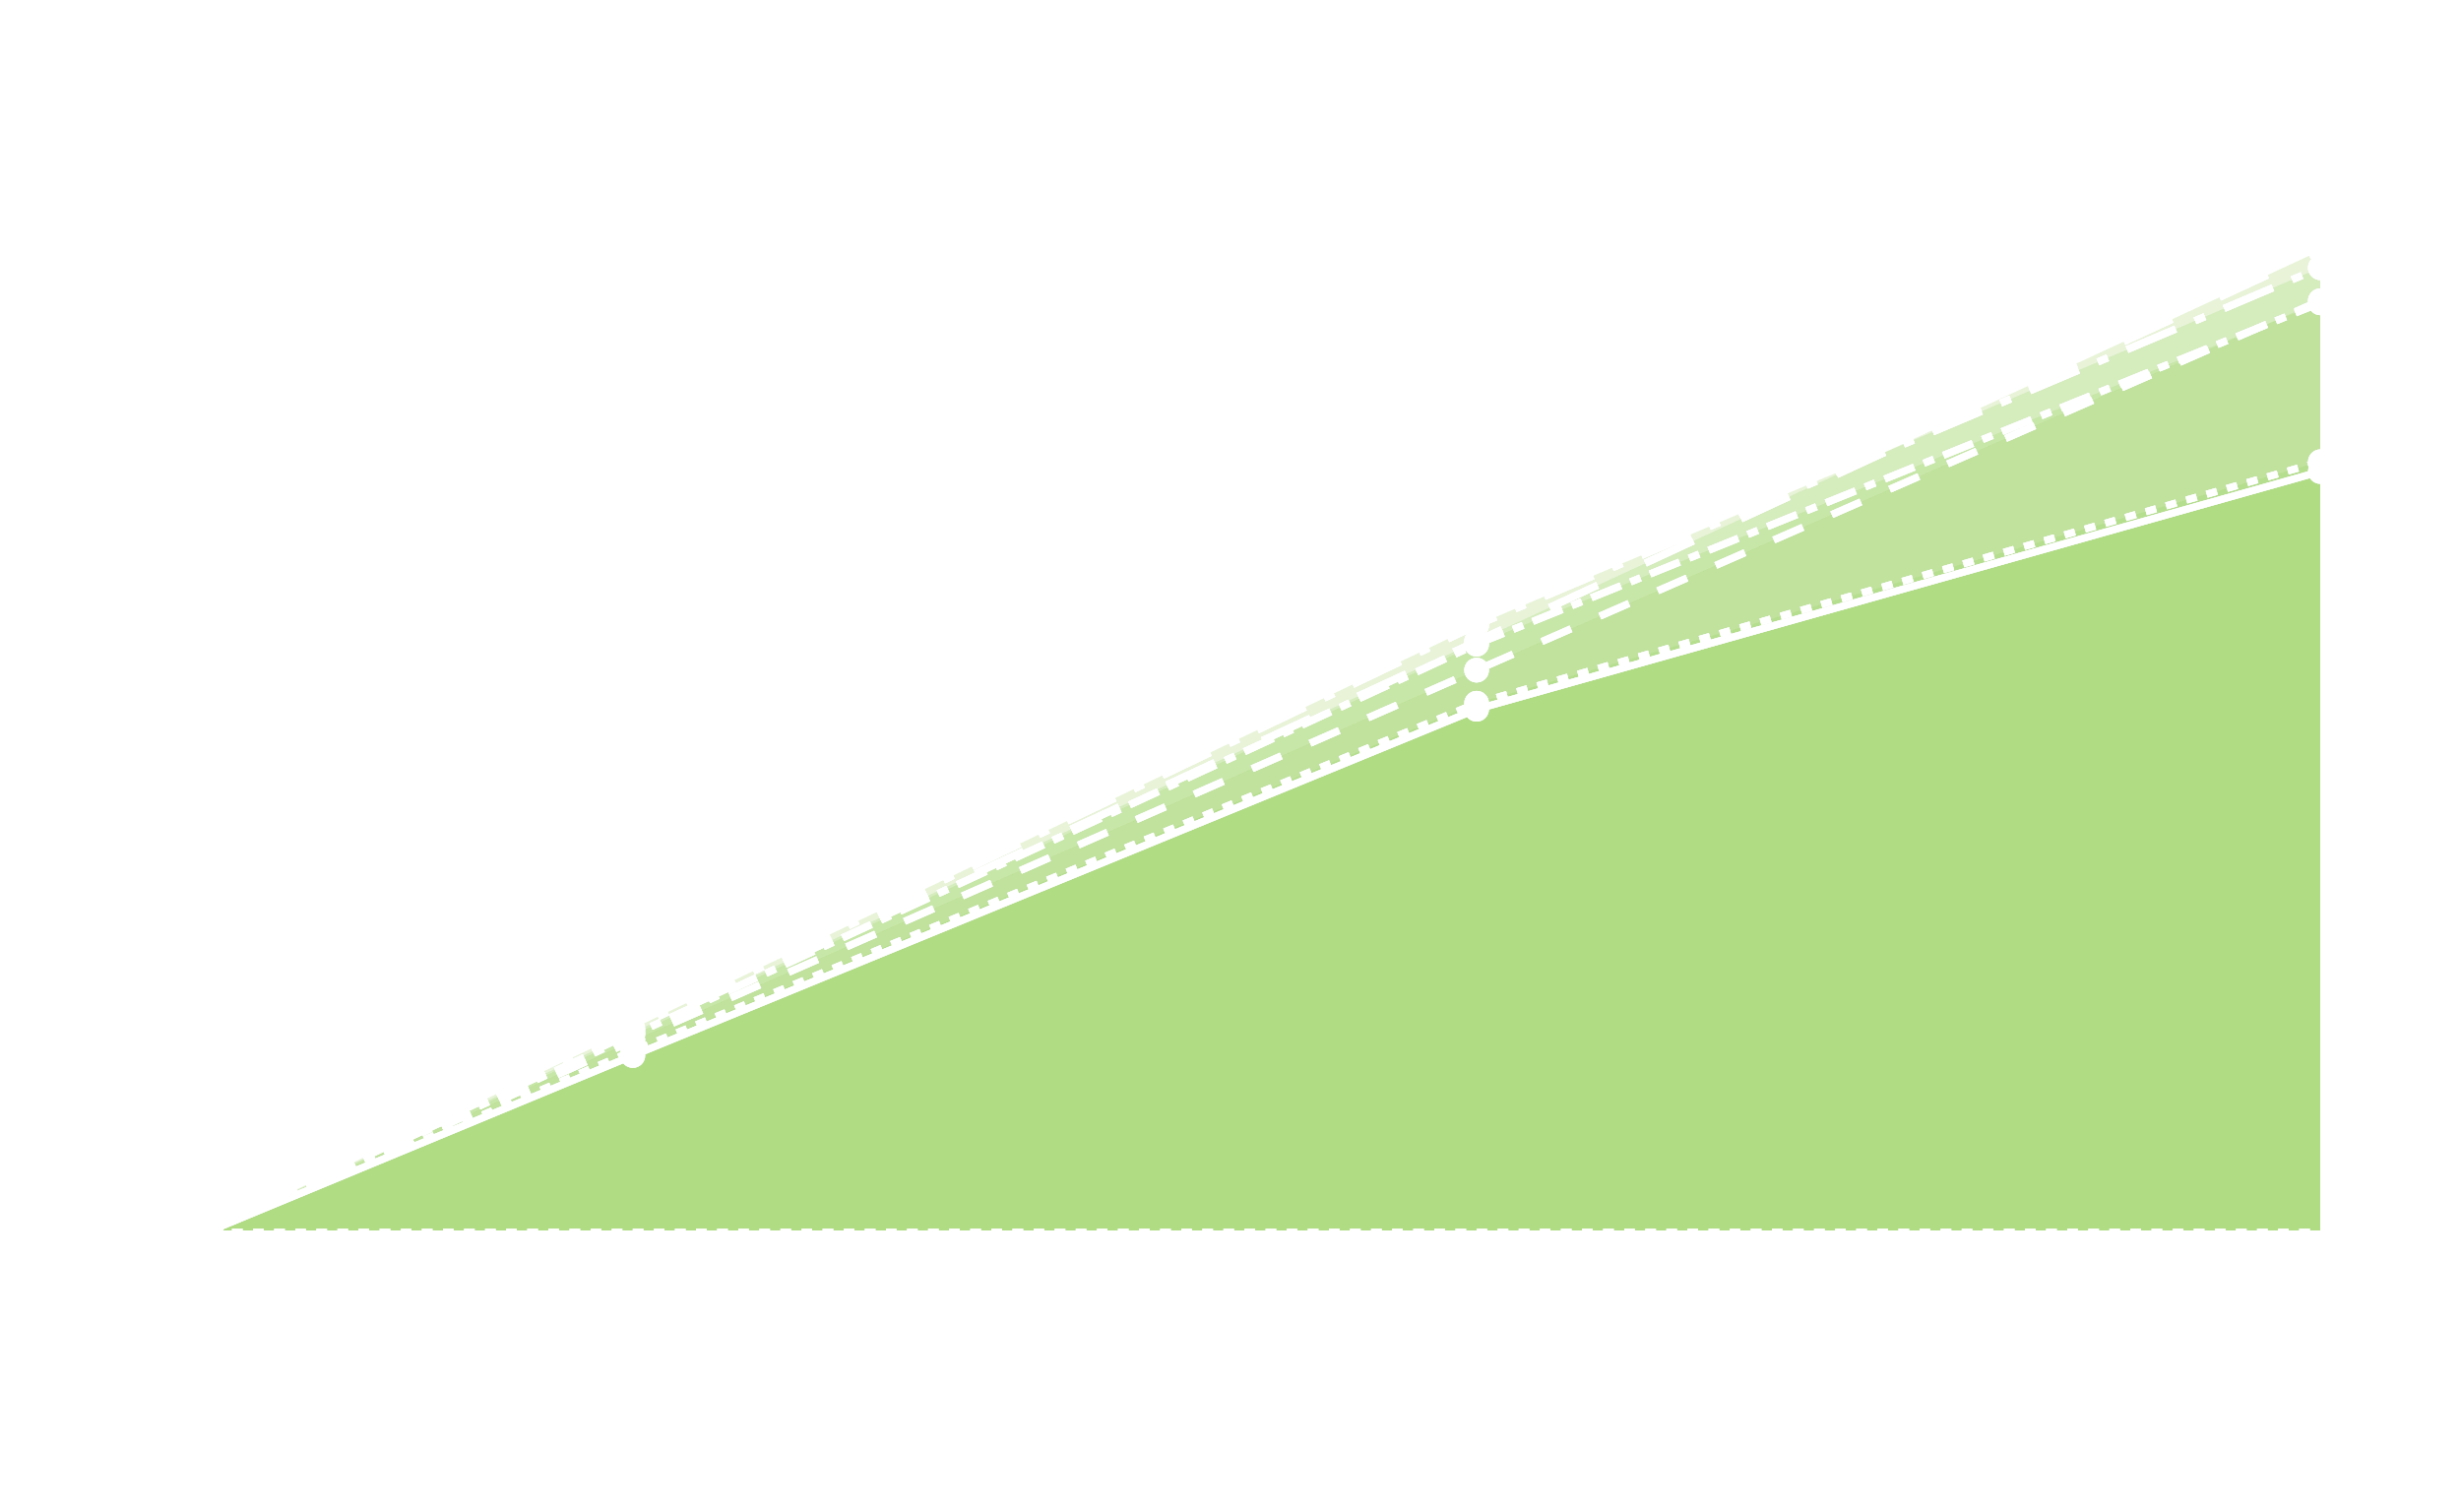
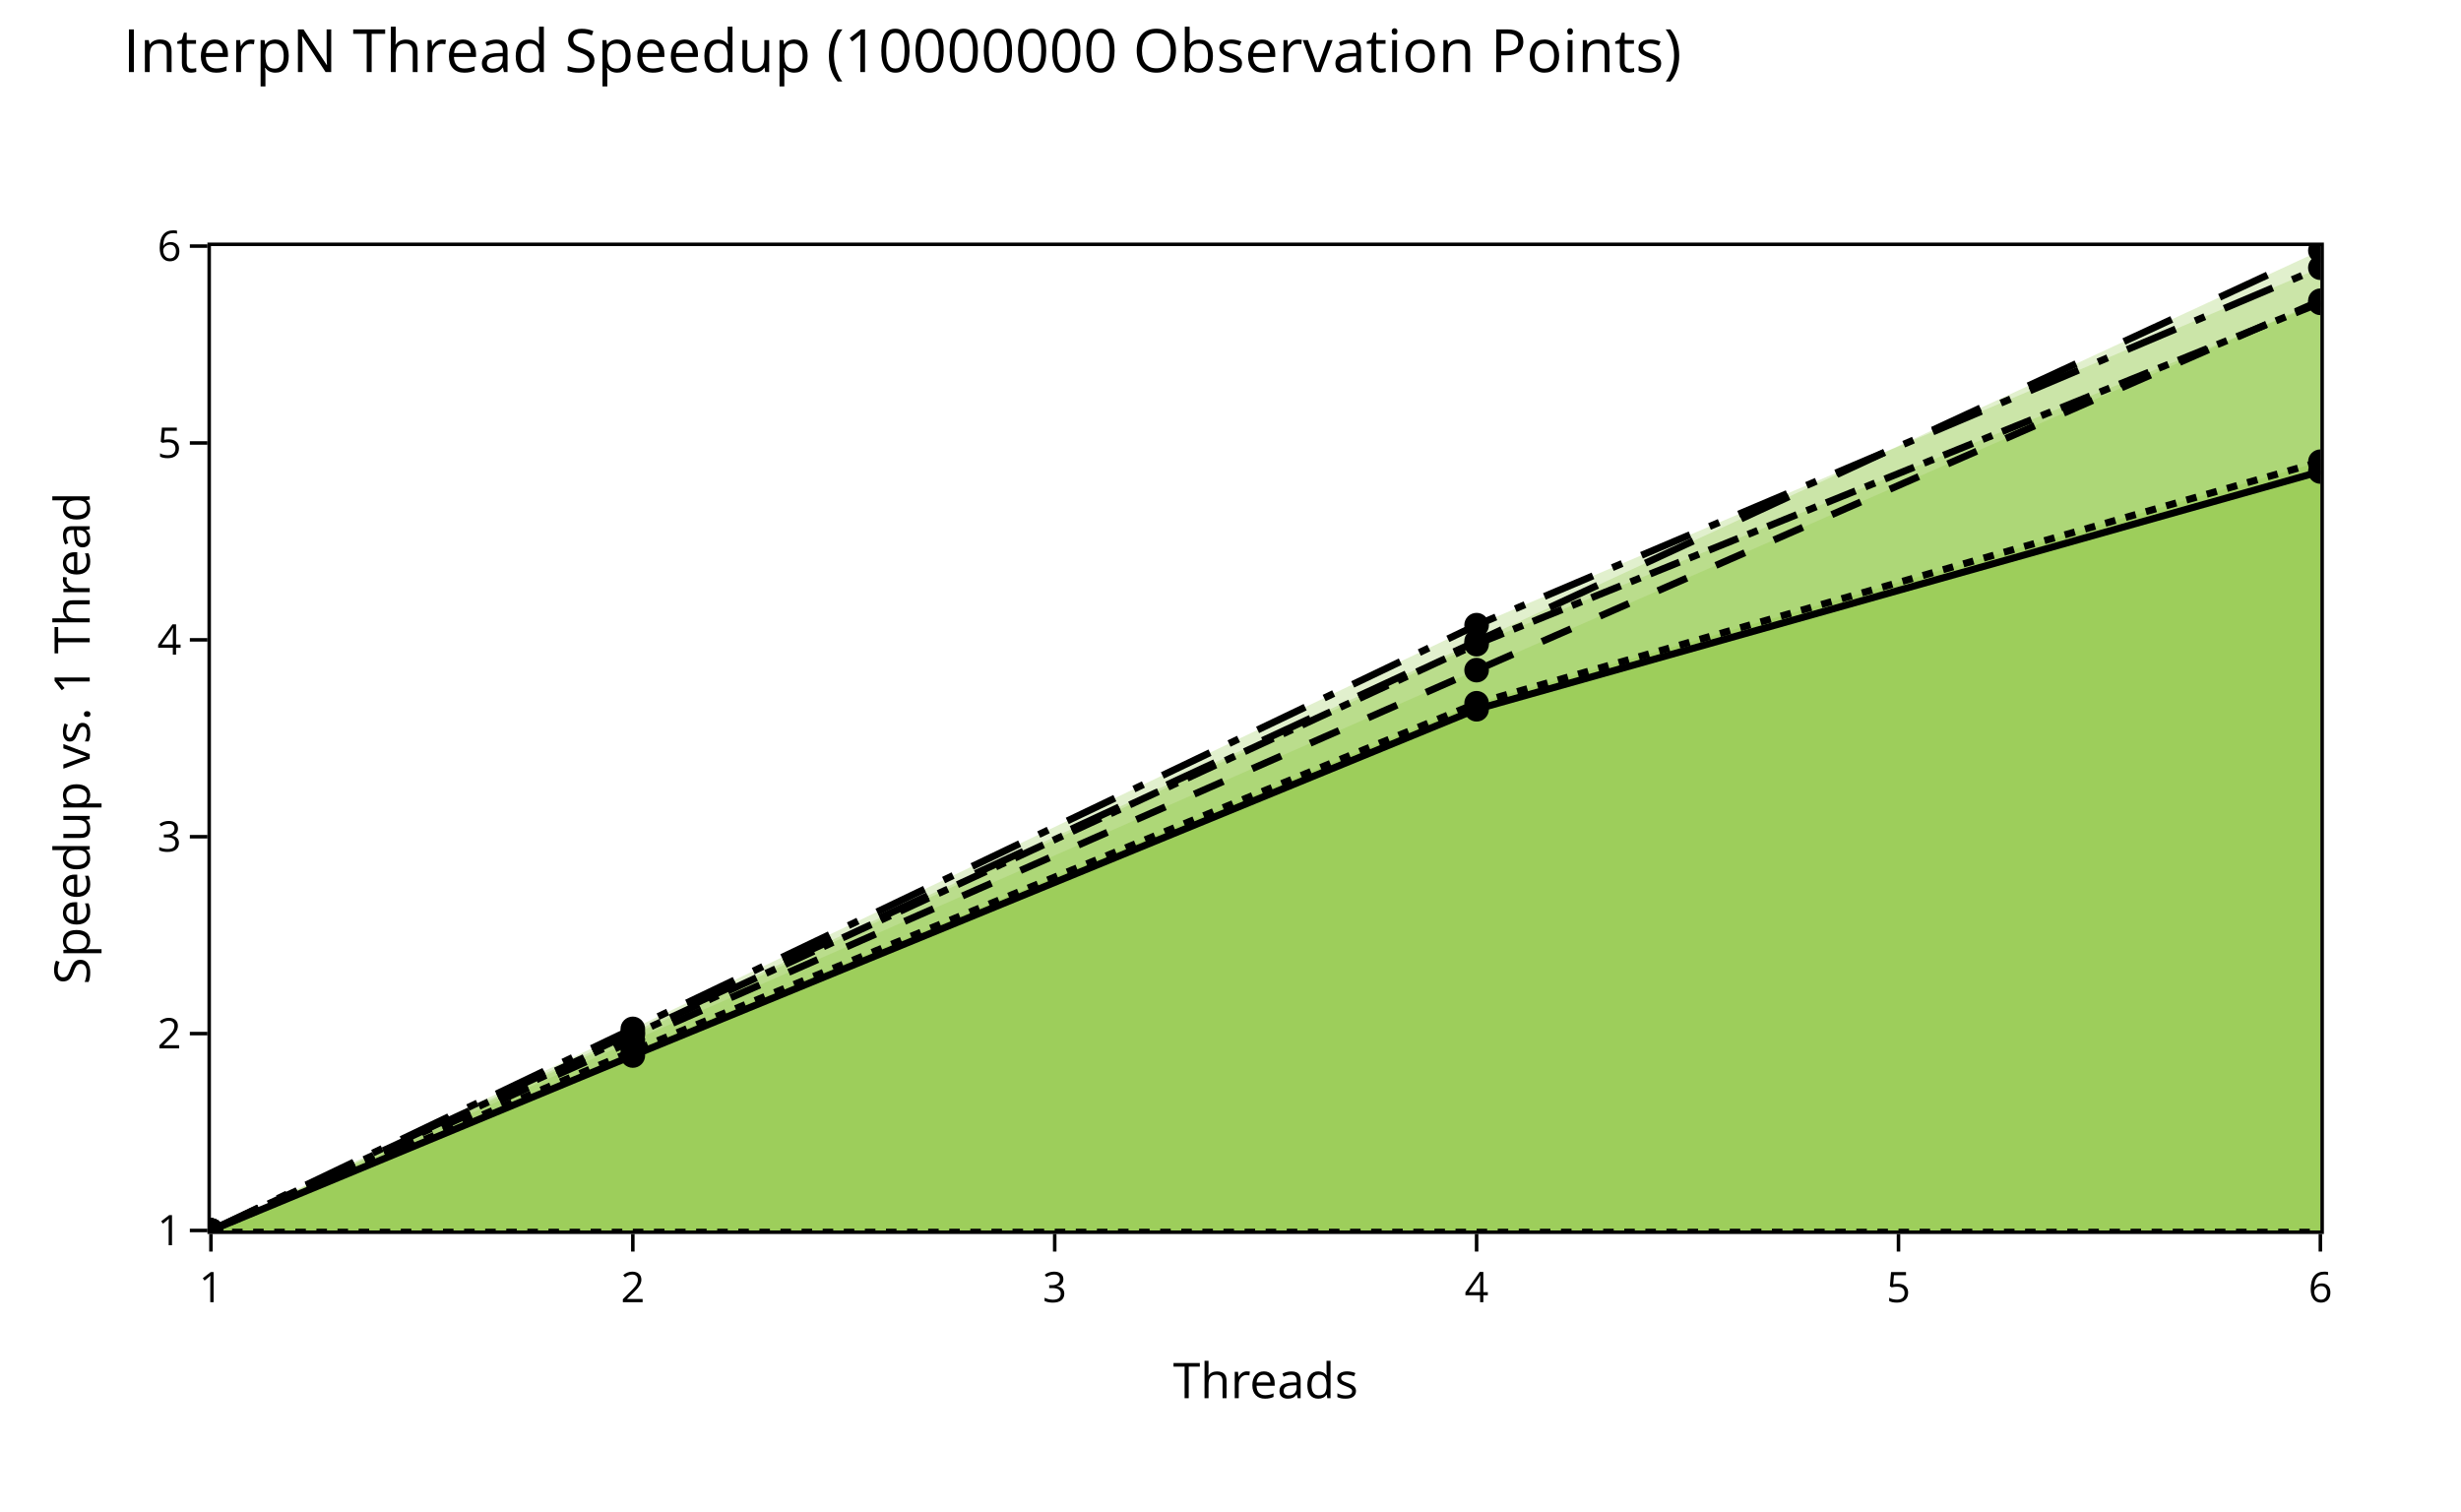
<svg xmlns="http://www.w3.org/2000/svg" class="main-svg" width="700" height="430" style="" viewBox="0 0 700 430">
  <defs>
-     <style type="text/css">
-           svg { filter: invert(100%) hue-rotate(180deg); background-color: transparent !important; }
-           image { filter: invert(100%) hue-rotate(180deg) saturate(1.25); }
-       </style>
-   </defs>
+ 
+ </defs>
  <rect x="0" y="0" width="700" height="430" style="fill: rgb(0, 0, 0); fill-opacity: 0;" />
  <defs id="defs-f3d309">
    <g class="clips">
      <clipPath id="clipf3d309xyplot" class="plotclip">
        <rect width="600" height="280" />
      </clipPath>
      <clipPath class="axesclip" id="clipf3d309x">
        <rect x="60" y="0" width="600" height="430" />
      </clipPath>
      <clipPath class="axesclip" id="clipf3d309y">
        <rect x="0" y="70" width="700" height="280" />
      </clipPath>
      <clipPath class="axesclip" id="clipf3d309xy">
        <rect x="60" y="70" width="600" height="280" />
      </clipPath>
    </g>
    <g class="gradients" />
    <g class="patterns" />
  </defs>
  <g class="bglayer">
    <rect class="bg" x="60" y="70" width="600" height="280" style="fill: rgb(0, 0, 0); fill-opacity: 0; stroke-width: 0;" />
  </g>
  <g class="layer-below">
    <g class="imagelayer" />
    <g class="shapelayer" />
  </g>
  <g class="cartesianlayer">
    <g class="subplot xy">
      <g class="layer-subplot">
        <g class="shapelayer" />
        <g class="imagelayer" />
      </g>
      <g class="minor-gridlayer">
        <g class="x" />
        <g class="y" />
      </g>
      <g class="gridlayer">
        <g class="x" />
        <g class="y" />
      </g>
      <g class="zerolinelayer" />
      <g class="layer-between">
        <g class="shapelayer" />
        <g class="imagelayer" />
      </g>
      <path class="xlines-below" />
      <path class="ylines-below" />
      <g class="overlines-below" />
      <g class="xaxislayer-below" />
      <g class="yaxislayer-below" />
      <g class="overaxes-below" />
      <g class="overplot">
        <g class="xy" transform="translate(60,70)" clip-path="url(#clipf3d309xyplot)">
          <g class="scatterlayer mlayer">
            <g class="trace scatter trace105476" style="stroke-miterlimit: 2; opacity: 1;">
              <g class="fills">
                <g>
                  <path class="js-fill" d="M0,280L120,230.24L360,131.75L600,64.12L600,280L0,280Z" style="fill: rgb(139, 196, 59); fill-opacity: 0.25; stroke-width: 0;" />
                </g>
              </g>
              <g class="errorbars" />
              <g class="lines">
                <path class="js-line" d="M0,280L120,230.24L360,131.75L600,64.12L600,280L0,280" style="vector-effect: none; fill: none; stroke: rgb(99, 110, 250); stroke-opacity: 1; stroke-width: 0px; opacity: 1;" />
              </g>
              <g class="points" />
              <g class="text" />
            </g>
            <g class="trace scatter tracee69a57" style="stroke-miterlimit: 2; opacity: 1;">
              <g class="fills">
                <g>
                  <path class="js-fill" d="M0,280L120,226.03L360,120.62L600,15.54L600,280L0,280Z" style="fill: rgb(139, 196, 59); fill-opacity: 0.25; stroke-width: 0;" />
                </g>
              </g>
              <g class="errorbars" />
              <g class="lines">
                <path class="js-line" d="M0,280L120,226.03L360,120.62L600,15.54L600,280L0,280" style="vector-effect: none; fill: none; stroke: rgb(239, 85, 59); stroke-opacity: 1; stroke-width: 0px; opacity: 1;" />
              </g>
              <g class="points" />
              <g class="text" />
            </g>
            <g class="trace scatter tracede7b3c" style="stroke-miterlimit: 2; opacity: 1;">
              <g class="fills">
                <g>
                  <path class="js-fill" d="M0,280L120,228.93L360,130.03L600,61.33L600,280L0,280Z" style="fill: rgb(139, 196, 59); fill-opacity: 0.25; stroke-width: 0;" />
                </g>
              </g>
              <g class="errorbars" />
              <g class="lines">
                <path class="js-line" d="M0,280L120,228.93L360,130.03L600,61.33L600,280L0,280" style="vector-effect: none; fill: none; stroke: rgb(0, 204, 150); stroke-opacity: 1; stroke-width: 0px; opacity: 1;" />
              </g>
              <g class="points" />
              <g class="text" />
            </g>
            <g class="trace scatter trace812933" style="stroke-miterlimit: 2; opacity: 1;">
              <g class="fills">
                <g>
                  <path class="js-fill" d="M0,280L360,113.23L600,16.14L600,280L360,280L0,280Z" style="fill: rgb(139, 196, 59); fill-opacity: 0.25; stroke-width: 0;" />
                </g>
              </g>
              <g class="errorbars" />
              <g class="lines">
                <path class="js-line" d="M0,280L360,113.23L600,16.14L600,280L360,280L0,280" style="vector-effect: none; fill: none; stroke: rgb(171, 99, 250); stroke-opacity: 1; stroke-width: 0px; opacity: 1;" />
              </g>
              <g class="points" />
              <g class="text" />
            </g>
            <g class="trace scatter tracee3bc57" style="stroke-miterlimit: 2; opacity: 1;">
              <g class="fills">
                <g>
                  <path class="js-fill" d="M0,280L120,223.64L360,112.42L600,1.27L600,280L0,280Z" style="fill: rgb(139, 196, 59); fill-opacity: 0.25; stroke-width: 0;" />
                </g>
              </g>
              <g class="errorbars" />
              <g class="lines">
                <path class="js-line" d="M0,280L120,223.64L360,112.42L600,1.27L600,280L0,280" style="vector-effect: none; fill: none; stroke: rgb(255, 161, 90); stroke-opacity: 1; stroke-width: 0px; opacity: 1;" />
              </g>
              <g class="points" />
              <g class="text" />
            </g>
            <g class="trace scatter trace609b8b" style="stroke-miterlimit: 2; opacity: 1;">
              <g class="fills">
                <g>
                  <path class="js-fill" d="M0,280L360,107.82L600,6.15L600,280L360,280L0,280Z" style="fill: rgb(139, 196, 59); fill-opacity: 0.25; stroke-width: 0;" />
                </g>
              </g>
              <g class="errorbars" />
              <g class="lines">
                <path class="js-line" d="M0,280L360,107.82L600,6.15L600,280L360,280L0,280" style="vector-effect: none; fill: none; stroke: rgb(25, 211, 243); stroke-opacity: 1; stroke-width: 0px; opacity: 1;" />
              </g>
              <g class="points" />
              <g class="text" />
            </g>
            <g class="trace scatter traceb09ac3" style="stroke-miterlimit: 2; opacity: 1;">
              <g class="fills" />
              <g class="errorbars" />
              <g class="lines">
                <path class="js-line" d="M0,280L120,230.24L360,131.75L600,64.12" style="vector-effect: none; fill: none; stroke: rgb(0, 0, 0); stroke-opacity: 1; stroke-width: 2px; opacity: 1;" />
              </g>
              <g class="points">
                <path class="point" transform="translate(0,280)" d="M3.5,0A3.5,3.5 0 1,1 0,-3.5A3.5,3.5 0 0,1 3.5,0Z" style="opacity: 1; stroke-width: 0px; fill: rgb(0, 0, 0); fill-opacity: 1;" />
                <path class="point" transform="translate(120,230.24)" d="M3.5,0A3.5,3.5 0 1,1 0,-3.5A3.5,3.5 0 0,1 3.5,0Z" style="opacity: 1; stroke-width: 0px; fill: rgb(0, 0, 0); fill-opacity: 1;" />
                <path class="point" transform="translate(360,131.75)" d="M3.5,0A3.5,3.5 0 1,1 0,-3.5A3.5,3.5 0 0,1 3.5,0Z" style="opacity: 1; stroke-width: 0px; fill: rgb(0, 0, 0); fill-opacity: 1;" />
                <path class="point" transform="translate(600,64.12)" d="M3.5,0A3.5,3.5 0 1,1 0,-3.5A3.5,3.5 0 0,1 3.5,0Z" style="opacity: 1; stroke-width: 0px; fill: rgb(0, 0, 0); fill-opacity: 1;" />
              </g>
              <g class="text" />
            </g>
            <g class="trace scatter trace5b9b8f" style="stroke-miterlimit: 2; opacity: 1;">
              <g class="fills" />
              <g class="errorbars" />
              <g class="lines">
                <path class="js-line" d="M0,280L120,226.03L360,120.62L600,15.54" style="vector-effect: none; fill: none; stroke: rgb(0, 0, 0); stroke-opacity: 1; stroke-dasharray: 9px, 9px; stroke-width: 2px; opacity: 1;" />
              </g>
              <g class="points">
                <path class="point" transform="translate(0,280)" d="M3.5,0A3.5,3.5 0 1,1 0,-3.5A3.5,3.5 0 0,1 3.5,0Z" style="opacity: 1; stroke-width: 0px; fill: rgb(0, 0, 0); fill-opacity: 1;" />
                <path class="point" transform="translate(120,226.03)" d="M3.5,0A3.5,3.5 0 1,1 0,-3.5A3.5,3.5 0 0,1 3.5,0Z" style="opacity: 1; stroke-width: 0px; fill: rgb(0, 0, 0); fill-opacity: 1;" />
                <path class="point" transform="translate(360,120.62)" d="M3.5,0A3.5,3.5 0 1,1 0,-3.5A3.5,3.5 0 0,1 3.5,0Z" style="opacity: 1; stroke-width: 0px; fill: rgb(0, 0, 0); fill-opacity: 1;" />
                <path class="point" transform="translate(600,15.54)" d="M3.5,0A3.5,3.5 0 1,1 0,-3.5A3.5,3.5 0 0,1 3.5,0Z" style="opacity: 1; stroke-width: 0px; fill: rgb(0, 0, 0); fill-opacity: 1;" />
              </g>
              <g class="text" />
            </g>
            <g class="trace scatter trace2d32a8" style="stroke-miterlimit: 2; opacity: 1;">
              <g class="fills" />
              <g class="errorbars" />
              <g class="lines">
                <path class="js-line" d="M0,280L120,228.93L360,130.03L600,61.33" style="vector-effect: none; fill: none; stroke: rgb(0, 0, 0); stroke-opacity: 1; stroke-dasharray: 3px, 3px; stroke-width: 2px; opacity: 1;" />
              </g>
              <g class="points">
                <path class="point" transform="translate(0,280)" d="M3.5,0A3.5,3.5 0 1,1 0,-3.5A3.5,3.5 0 0,1 3.5,0Z" style="opacity: 1; stroke-width: 0px; fill: rgb(0, 0, 0); fill-opacity: 1;" />
                <path class="point" transform="translate(120,228.93)" d="M3.5,0A3.5,3.5 0 1,1 0,-3.5A3.5,3.5 0 0,1 3.5,0Z" style="opacity: 1; stroke-width: 0px; fill: rgb(0, 0, 0); fill-opacity: 1;" />
                <path class="point" transform="translate(360,130.03)" d="M3.5,0A3.5,3.5 0 1,1 0,-3.5A3.5,3.5 0 0,1 3.5,0Z" style="opacity: 1; stroke-width: 0px; fill: rgb(0, 0, 0); fill-opacity: 1;" />
                <path class="point" transform="translate(600,61.33)" d="M3.5,0A3.5,3.5 0 1,1 0,-3.5A3.5,3.5 0 0,1 3.5,0Z" style="opacity: 1; stroke-width: 0px; fill: rgb(0, 0, 0); fill-opacity: 1;" />
              </g>
              <g class="text" />
            </g>
            <g class="trace scatter trace996d69" style="stroke-miterlimit: 2; opacity: 1;">
              <g class="fills" />
              <g class="errorbars" />
              <g class="lines">
                <path class="js-line" d="M0,280L360,113.23L600,16.14" style="vector-effect: none; fill: none; stroke: rgb(0, 0, 0); stroke-opacity: 1; stroke-dasharray: 9px, 3px, 3px, 3px; stroke-width: 2px; opacity: 1;" />
              </g>
              <g class="points">
                <path class="point" transform="translate(0,280)" d="M3.5,0A3.5,3.5 0 1,1 0,-3.5A3.5,3.5 0 0,1 3.5,0Z" style="opacity: 1; stroke-width: 0px; fill: rgb(0, 0, 0); fill-opacity: 1;" />
                <path class="point" transform="translate(120,224.26)" d="M3.5,0A3.5,3.5 0 1,1 0,-3.5A3.5,3.5 0 0,1 3.5,0Z" style="opacity: 1; stroke-width: 0px; fill: rgb(0, 0, 0); fill-opacity: 1;" />
                <path class="point" transform="translate(360,113.23)" d="M3.5,0A3.5,3.5 0 1,1 0,-3.5A3.5,3.5 0 0,1 3.5,0Z" style="opacity: 1; stroke-width: 0px; fill: rgb(0, 0, 0); fill-opacity: 1;" />
                <path class="point" transform="translate(600,16.14)" d="M3.5,0A3.5,3.5 0 1,1 0,-3.5A3.5,3.5 0 0,1 3.5,0Z" style="opacity: 1; stroke-width: 0px; fill: rgb(0, 0, 0); fill-opacity: 1;" />
              </g>
              <g class="text" />
            </g>
            <g class="trace scatter trace4643c9" style="stroke-miterlimit: 2; opacity: 1;">
              <g class="fills" />
              <g class="errorbars" />
              <g class="lines">
                <path class="js-line" d="M0,280L120,223.64L360,112.42L600,1.27" style="vector-effect: none; fill: none; stroke: rgb(0, 0, 0); stroke-opacity: 1; stroke-dasharray: 15px, 15px; stroke-width: 2px; opacity: 1;" />
              </g>
              <g class="points">
                <path class="point" transform="translate(0,280)" d="M3.5,0A3.5,3.5 0 1,1 0,-3.5A3.5,3.5 0 0,1 3.5,0Z" style="opacity: 1; stroke-width: 0px; fill: rgb(0, 0, 0); fill-opacity: 1;" />
                <path class="point" transform="translate(120,223.64)" d="M3.5,0A3.5,3.5 0 1,1 0,-3.5A3.5,3.5 0 0,1 3.5,0Z" style="opacity: 1; stroke-width: 0px; fill: rgb(0, 0, 0); fill-opacity: 1;" />
                <path class="point" transform="translate(360,112.42)" d="M3.5,0A3.5,3.5 0 1,1 0,-3.5A3.5,3.5 0 0,1 3.5,0Z" style="opacity: 1; stroke-width: 0px; fill: rgb(0, 0, 0); fill-opacity: 1;" />
                <path class="point" transform="translate(600,1.27)" d="M3.5,0A3.5,3.5 0 1,1 0,-3.5A3.5,3.5 0 0,1 3.5,0Z" style="opacity: 1; stroke-width: 0px; fill: rgb(0, 0, 0); fill-opacity: 1;" />
              </g>
              <g class="text" />
            </g>
            <g class="trace scatter tracede4489" style="stroke-miterlimit: 2; opacity: 1;">
              <g class="fills" />
              <g class="errorbars" />
              <g class="lines">
                <path class="js-line" d="M0,280L360,107.82L600,6.15" style="vector-effect: none; fill: none; stroke: rgb(0, 0, 0); stroke-opacity: 1; stroke-dasharray: 15px, 6px, 3px, 6px; stroke-width: 2px; opacity: 1;" />
              </g>
              <g class="points">
                <path class="point" transform="translate(0,280)" d="M3.5,0A3.5,3.5 0 1,1 0,-3.5A3.5,3.5 0 0,1 3.5,0Z" style="opacity: 1; stroke-width: 0px; fill: rgb(0, 0, 0); fill-opacity: 1;" />
                <path class="point" transform="translate(120,222.66)" d="M3.5,0A3.5,3.5 0 1,1 0,-3.5A3.5,3.5 0 0,1 3.5,0Z" style="opacity: 1; stroke-width: 0px; fill: rgb(0, 0, 0); fill-opacity: 1;" />
                <path class="point" transform="translate(360,107.82)" d="M3.5,0A3.5,3.5 0 1,1 0,-3.5A3.5,3.5 0 0,1 3.5,0Z" style="opacity: 1; stroke-width: 0px; fill: rgb(0, 0, 0); fill-opacity: 1;" />
                <path class="point" transform="translate(600,6.15)" d="M3.5,0A3.5,3.5 0 1,1 0,-3.5A3.5,3.5 0 0,1 3.5,0Z" style="opacity: 1; stroke-width: 0px; fill: rgb(0, 0, 0); fill-opacity: 1;" />
              </g>
              <g class="text" />
            </g>
          </g>
        </g>
      </g>
      <path class="xlines-above crisp" d="M59,350.5H661M59,69.5H661" style="fill: none; stroke-width: 1px; stroke: rgb(0, 0, 0); stroke-opacity: 1;" />
      <path class="ylines-above crisp" d="M59.5,70V350M660.5,70V350" style="fill: none; stroke-width: 1px; stroke: rgb(0, 0, 0); stroke-opacity: 1;" />
      <g class="overlines-above" />
      <g class="xaxislayer-above">
        <path class="xtick ticks crisp" d="M0,351v5" transform="translate(60,0)" style="stroke: rgb(0, 0, 0); stroke-opacity: 1; stroke-width: 1px;" />
        <path class="xtick ticks crisp" d="M0,351v5" transform="translate(180,0)" style="stroke: rgb(0, 0, 0); stroke-opacity: 1; stroke-width: 1px;" />
        <path class="xtick ticks crisp" d="M0,351v5" transform="translate(300,0)" style="stroke: rgb(0, 0, 0); stroke-opacity: 1; stroke-width: 1px;" />
        <path class="xtick ticks crisp" d="M0,351v5" transform="translate(420,0)" style="stroke: rgb(0, 0, 0); stroke-opacity: 1; stroke-width: 1px;" />
        <path class="xtick ticks crisp" d="M0,351v5" transform="translate(540,0)" style="stroke: rgb(0, 0, 0); stroke-opacity: 1; stroke-width: 1px;" />
        <path class="xtick ticks crisp" d="M0,351v5" transform="translate(660,0)" style="stroke: rgb(0, 0, 0); stroke-opacity: 1; stroke-width: 1px;" />
        <g class="xtick">
          <text text-anchor="middle" x="0" y="370.4" transform="translate(60,0)" style="font-family: 'Open Sans', verdana, arial, sans-serif; font-size: 12px; fill: rgb(0, 0, 0); fill-opacity: 1; white-space: pre; opacity: 1;">1</text>
        </g>
        <g class="xtick">
          <text text-anchor="middle" x="0" y="370.4" style="font-family: 'Open Sans', verdana, arial, sans-serif; font-size: 12px; fill: rgb(0, 0, 0); fill-opacity: 1; white-space: pre; opacity: 1;" transform="translate(180,0)">2</text>
        </g>
        <g class="xtick">
          <text text-anchor="middle" x="0" y="370.4" style="font-family: 'Open Sans', verdana, arial, sans-serif; font-size: 12px; fill: rgb(0, 0, 0); fill-opacity: 1; white-space: pre; opacity: 1;" transform="translate(300,0)">3</text>
        </g>
        <g class="xtick">
          <text text-anchor="middle" x="0" y="370.4" style="font-family: 'Open Sans', verdana, arial, sans-serif; font-size: 12px; fill: rgb(0, 0, 0); fill-opacity: 1; white-space: pre; opacity: 1;" transform="translate(420,0)">4</text>
        </g>
        <g class="xtick">
          <text text-anchor="middle" x="0" y="370.4" style="font-family: 'Open Sans', verdana, arial, sans-serif; font-size: 12px; fill: rgb(0, 0, 0); fill-opacity: 1; white-space: pre; opacity: 1;" transform="translate(540,0)">5</text>
        </g>
        <g class="xtick">
          <text text-anchor="middle" x="0" y="370.4" style="font-family: 'Open Sans', verdana, arial, sans-serif; font-size: 12px; fill: rgb(0, 0, 0); fill-opacity: 1; white-space: pre; opacity: 1;" transform="translate(660,0)">6</text>
        </g>
      </g>
      <g class="yaxislayer-above">
        <path class="ytick ticks crisp" d="M59,0h-5" transform="translate(0,350)" style="stroke: rgb(0, 0, 0); stroke-opacity: 1; stroke-width: 1px;" />
        <path class="ytick ticks crisp" d="M59,0h-5" transform="translate(0,294)" style="stroke: rgb(0, 0, 0); stroke-opacity: 1; stroke-width: 1px;" />
        <path class="ytick ticks crisp" d="M59,0h-5" transform="translate(0,238)" style="stroke: rgb(0, 0, 0); stroke-opacity: 1; stroke-width: 1px;" />
        <path class="ytick ticks crisp" d="M59,0h-5" transform="translate(0,182)" style="stroke: rgb(0, 0, 0); stroke-opacity: 1; stroke-width: 1px;" />
        <path class="ytick ticks crisp" d="M59,0h-5" transform="translate(0,126)" style="stroke: rgb(0, 0, 0); stroke-opacity: 1; stroke-width: 1px;" />
        <path class="ytick ticks crisp" d="M59,0h-5" transform="translate(0,70)" style="stroke: rgb(0, 0, 0); stroke-opacity: 1; stroke-width: 1px;" />
        <g class="ytick">
          <text text-anchor="end" x="51.6" y="4.2" transform="translate(0,350)" style="font-family: 'Open Sans', verdana, arial, sans-serif; font-size: 12px; fill: rgb(0, 0, 0); fill-opacity: 1; white-space: pre; opacity: 1;">1</text>
        </g>
        <g class="ytick">
          <text text-anchor="end" x="51.6" y="4.2" style="font-family: 'Open Sans', verdana, arial, sans-serif; font-size: 12px; fill: rgb(0, 0, 0); fill-opacity: 1; white-space: pre; opacity: 1;" transform="translate(0,294)">2</text>
        </g>
        <g class="ytick">
          <text text-anchor="end" x="51.6" y="4.2" style="font-family: 'Open Sans', verdana, arial, sans-serif; font-size: 12px; fill: rgb(0, 0, 0); fill-opacity: 1; white-space: pre; opacity: 1;" transform="translate(0,238)">3</text>
        </g>
        <g class="ytick">
          <text text-anchor="end" x="51.6" y="4.2" style="font-family: 'Open Sans', verdana, arial, sans-serif; font-size: 12px; fill: rgb(0, 0, 0); fill-opacity: 1; white-space: pre; opacity: 1;" transform="translate(0,182)">4</text>
        </g>
        <g class="ytick">
          <text text-anchor="end" x="51.6" y="4.2" style="font-family: 'Open Sans', verdana, arial, sans-serif; font-size: 12px; fill: rgb(0, 0, 0); fill-opacity: 1; white-space: pre; opacity: 1;" transform="translate(0,126)">5</text>
        </g>
        <g class="ytick">
          <text text-anchor="end" x="51.6" y="4.2" style="font-family: 'Open Sans', verdana, arial, sans-serif; font-size: 12px; fill: rgb(0, 0, 0); fill-opacity: 1; white-space: pre; opacity: 1;" transform="translate(0,70)">6</text>
        </g>
      </g>
      <g class="overaxes-above" />
    </g>
  </g>
  <g class="polarlayer" />
  <g class="smithlayer" />
  <g class="ternarylayer" />
  <g class="geolayer" />
  <g class="funnelarealayer" />
  <g class="pielayer" />
  <g class="iciclelayer" />
  <g class="treemaplayer" />
  <g class="sunburstlayer" />
  <g class="glimages" />
  <defs id="topdefs-f3d309">
    <g class="clips" />
  </defs>
  <g class="layer-above">
    <g class="imagelayer" />
    <g class="shapelayer">
      <g class="shape-group" data-index="0" clip-path="url(#clipf3d309y)">
        <path data-index="0" fill-rule="evenodd" d="M60,350L660,350" style="opacity: 1; stroke: rgb(0, 0, 0); stroke-opacity: 1; fill: rgb(0, 0, 0); fill-opacity: 0; stroke-dasharray: 3px, 3px; stroke-width: 1px;" />
      </g>
    </g>
  </g>
  <g class="infolayer">
    <g class="g-gtitle">
      <text class="gtitle" x="35" y="8.6" text-anchor="start" dy="0.7em" style="opacity: 1; font-family: 'Open Sans', verdana, arial, sans-serif; font-size: 17px; fill: rgb(0, 0, 0); fill-opacity: 1; white-space: pre;">InterpN Thread Speedup (10000000 Observation Points)</text>
    </g>
    <g class="g-xtitle">
      <text class="xtitle" x="360" y="397.706" text-anchor="middle" style="opacity: 1; font-family: 'Open Sans', verdana, arial, sans-serif; font-size: 14px; fill: rgb(0, 0, 0); fill-opacity: 1; white-space: pre;">Threads</text>
    </g>
    <g class="g-ytitle">
      <text class="ytitle" transform="rotate(-90,25.52188,210)" x="25.522" y="210" text-anchor="middle" style="opacity: 1; font-family: 'Open Sans', verdana, arial, sans-serif; font-size: 14px; fill: rgb(0, 0, 0); fill-opacity: 1; white-space: pre;">Speedup vs. 1 Thread</text>
    </g>
  </g>
</svg>
